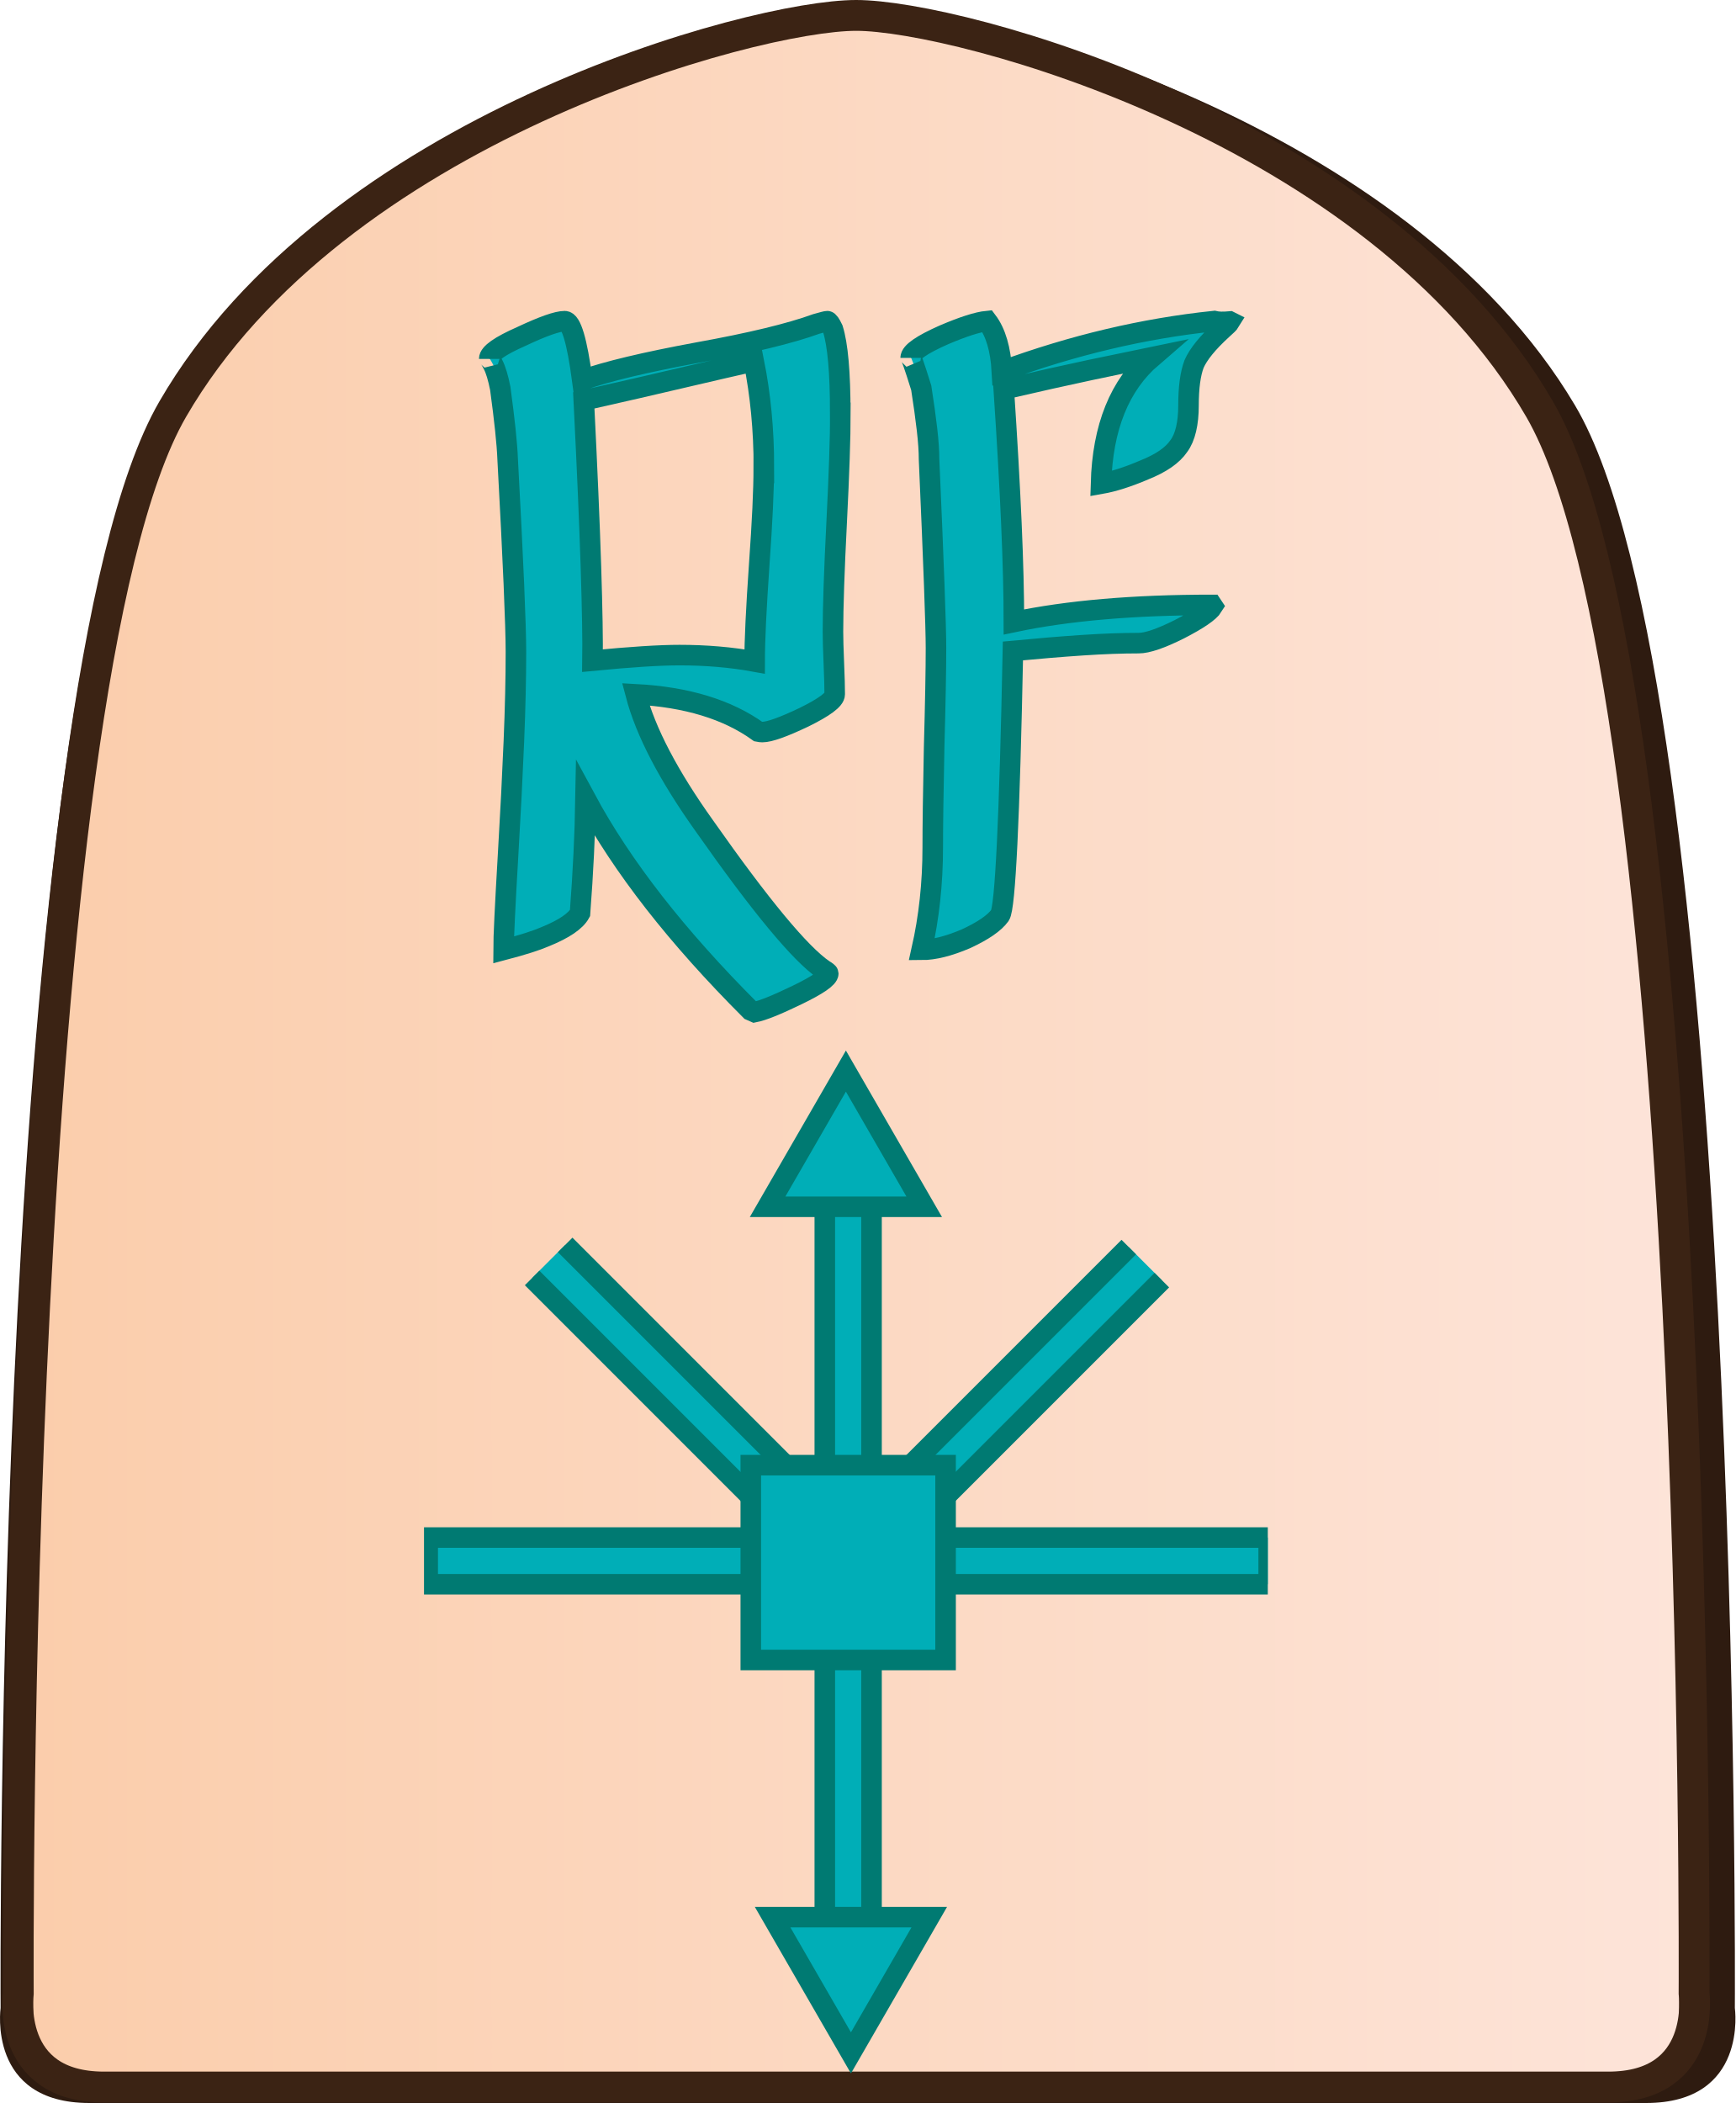
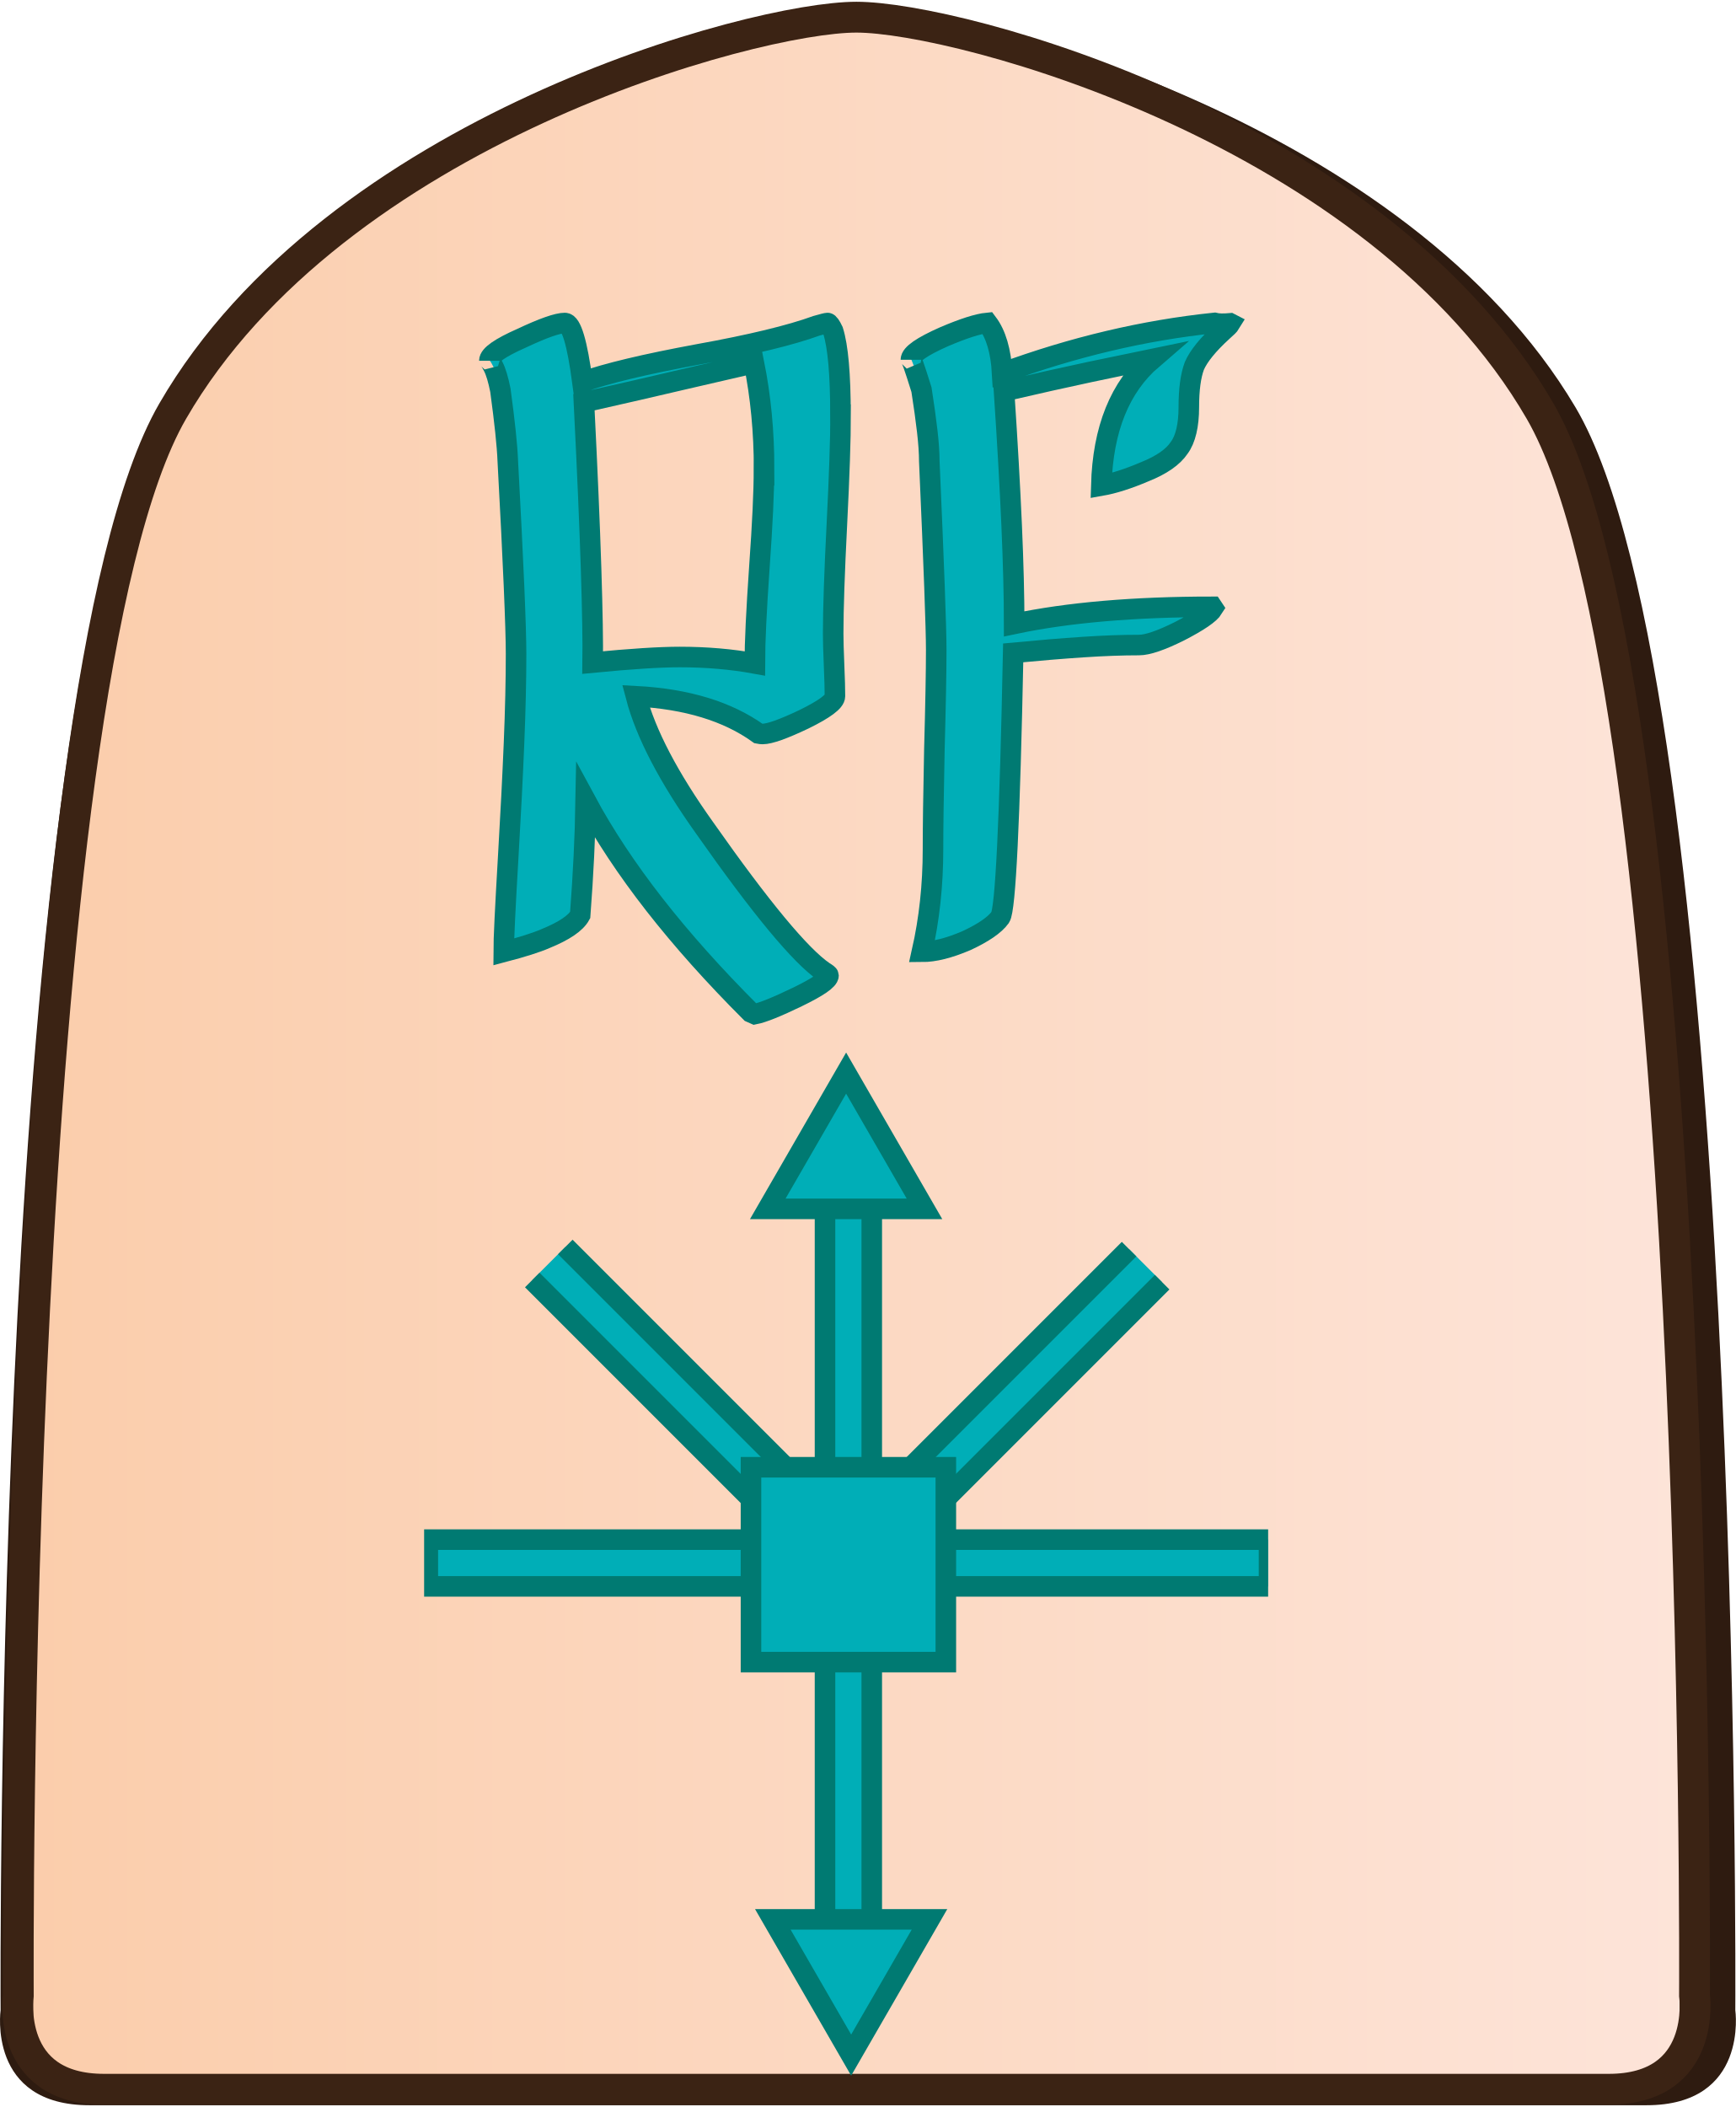
- <svg xmlns="http://www.w3.org/2000/svg" id="Layer_2" data-name="Layer 2" viewBox="0 0 337.92 409.43">
+ <svg xmlns="http://www.w3.org/2000/svg" id="Layer_2" data-name="Layer 2" width="337" height="409" viewBox="0 0 337.92 409.43">
  <defs>
    <style>
      .cls-1 {
        clip-path: url(#clippath-1);
      }

      .cls-2 {
        fill: #2e1b10;
      }

      .cls-3 {
        clip-path: url(#clippath);
      }

      .cls-4, .cls-5 {
        fill: none;
      }

      .cls-6 {
        fill: url(#linear-gradient);
      }

      .cls-6, .cls-7, .cls-5 {
        stroke-miterlimit: 10;
      }

      .cls-6, .cls-5 {
        stroke: #3b2314;
        stroke-width: 6px;
      }

      .cls-7 {
        fill: #00aeb7;
        stroke: #007a72;
        stroke-width: 4px;
      }
    </style>
    <clipPath id="clippath">
      <path id="Form_big" data-name="Form big" class="cls-5" d="M166.71,406.32h146.45c19.27,0,16.7-18.28,16.7-18.28,0,0,1.54-253.78-30.06-308.36C268.2,25.1,186.75,3,166.71,3S65.22,25.1,33.62,79.68C2.02,134.26,3.56,388.04,3.56,388.04c0,0-2.57,18.28,16.7,18.28H166.71Z" />
    </clipPath>
    <linearGradient id="linear-gradient" x1="3.44" y1="212.65" x2="329.98" y2="212.65" gradientUnits="userSpaceOnUse">
      <stop offset="0" stop-color="#fbcdab" />
      <stop offset="1" stop-color="#fde4d9" />
    </linearGradient>
    <clipPath id="clippath-1">
      <polygon class="cls-4" points="130.68 386.03 82.56 337.91 82.56 269.86 130.68 221.74 198.74 221.74 246.86 269.86 246.86 337.91 198.74 386.03 130.68 386.03" />
    </clipPath>
  </defs>
  <g id="International_south_copy" data-name="International south copy">
    <g id="Raiding_Falcon_copy_2" data-name="Raiding Falcon copy 2">
      <path id="Shadow" class="cls-2" d="M168.96,409.43h151.56c19.94,0,17.28-18.5,17.28-18.5,0,0,1.6-256.77-31.11-311.99C273.99,23.73,189.7,1.36,168.96,1.36S63.93,23.73,31.23,78.94C-1.48,134.16,.12,390.93,.12,390.93c0,0-2.66,18.5,17.28,18.5H168.96Z" />
      <g>
        <g class="cls-3">
          <rect id="Color_gradient" data-name="Color gradient" class="cls-6" x="3.44" y="-40.31" width="326.53" height="505.92" />
        </g>
        <path id="Form_big-2" data-name="Form big" class="cls-5" d="M166.71,406.32h146.45c19.27,0,16.7-18.28,16.7-18.28,0,0,1.54-253.78-30.06-308.36C268.2,25.1,186.75,3,166.71,3S65.22,25.1,33.62,79.68C2.02,134.26,3.56,388.04,3.56,388.04c0,0-2.57,18.28,16.7,18.28H166.71Z" />
      </g>
      <g id="Pieces_copy_32" data-name="Pieces copy 32">
        <g id="Raiding_Falcon_copy_8" data-name="Raiding Falcon copy 8">
          <g id="RF_move_copy_8" data-name="RF move copy 8">
            <g id="Lines">
              <g class="cls-1">
                <g>
                  <rect class="cls-7" x="119.64" y="205.07" width="9.1" height="115.71" transform="translate(-149.55 164.84) rotate(-45)" />
                  <rect class="cls-7" x="148" y="258.48" width="116.02" height="9.1" transform="translate(-125.65 222.69) rotate(-45)" />
                  <rect class="cls-7" x="83.28" y="299.34" width="163.75" height="9.1" />
                  <rect class="cls-7" x="160.6" y="221.7" width="9.1" height="164.36" />
                </g>
              </g>
            </g>
            <g id="Arrows_copy_22" data-name="Arrows copy 22">
              <polygon class="cls-7" points="180.94 373.25 165.69 399.67 150.44 373.25 180.94 373.25" />
              <polygon class="cls-7" points="149.46 234.95 164.71 208.53 179.96 234.95 149.46 234.95" />
            </g>
            <rect id="Center" class="cls-7" x="146.19" y="285.25" width="37.93" height="37.93" />
          </g>
          <g>
            <path class="cls-7" d="M163.63,80.37c0,2.39-.06,5.35-.18,8.88-.12,3.53-.3,7.68-.54,12.46-.24,4.72-.42,8.85-.54,12.38-.12,3.53-.18,6.49-.18,8.88,0,.66,.01,1.5,.04,2.51,.03,1.02,.07,2.21,.13,3.59,.06,1.38,.1,2.57,.13,3.59,.03,1.02,.04,1.85,.04,2.51,0,1.02-2,2.51-6.01,4.48-4.01,1.91-6.7,2.87-8.07,2.87-.24,0-.51-.03-.81-.09-5.98-4.3-13.93-6.73-23.85-7.26,1.91,7.29,6.4,15.87,13.45,25.74,10.88,15.48,18.59,24.78,23.14,27.89,.6,.36,.9,.6,.9,.72,0,.84-2.03,2.24-6.1,4.21-3.95,1.91-6.7,3.02-8.25,3.32l-.81-.36c-7.17-7.17-13.42-14.17-18.74-20.98-5.32-6.82-9.78-13.54-13.36-20.18-.12,6.94-.48,14.35-1.08,22.24-.84,1.55-3.08,3.08-6.73,4.57-1.79,.78-4.51,1.64-8.16,2.6,0-1.2,.07-3.33,.22-6.41,.15-3.08,.37-7.16,.67-12.24,.48-8.13,.85-15.45,1.12-21.97,.27-6.52,.4-12.32,.4-17.4s-.54-17.82-1.61-37.49c-.06-1.55-.21-3.47-.45-5.74-.24-2.27-.57-4.96-.99-8.07-.42-2.09-.88-3.63-1.39-4.62-.51-.99-.76-1.36-.76-1.12,0-1.08,2.09-2.54,6.28-4.39,4.18-1.97,7-2.96,8.43-2.96,1.25,0,2.39,3.83,3.41,11.48,4.66-1.67,12.17-3.47,22.51-5.38,10.28-1.85,17.96-3.71,23.05-5.56,1.26-.36,1.97-.54,2.15-.54,.24,0,.6,.51,1.08,1.52,.96,3.05,1.44,8.49,1.44,16.32Zm-14.89,10.58c0-7.23-.66-14.11-1.97-20.62-3.71,.84-8.3,1.9-13.77,3.18-5.47,1.29-11.91,2.77-19.33,4.44,.66,13.15,1.12,23.93,1.39,32.33,.27,8.4,.37,14.51,.31,18.34,7.41-.72,13.06-1.08,16.95-1.08,5.2,0,10.07,.42,14.62,1.25,0-2.03,.07-4.6,.22-7.71,.15-3.11,.37-6.82,.67-11.12,.3-4.18,.52-7.85,.67-10.99,.15-3.14,.22-5.81,.22-8.03Z" />
            <path class="cls-7" d="M239.49,62.61c-.18,.3-.69,.81-1.52,1.53-2.81,2.57-4.63,4.81-5.47,6.73-.72,1.91-1.08,4.6-1.08,8.07s-.63,6.22-1.88,7.89c-1.2,1.79-3.44,3.35-6.73,4.66-3.23,1.38-6.04,2.27-8.43,2.69,.3-11,3.62-19.22,9.95-24.66-3.23,.66-7.23,1.5-12.02,2.51-4.78,1.02-10.4,2.27-16.86,3.77,.66,9.87,1.15,18.55,1.48,26.05,.33,7.5,.49,13.92,.49,19.24,10.46-2.21,23.32-3.32,38.56-3.32l.18,.27c-.66,1.08-2.84,2.57-6.55,4.48-3.59,1.79-6.22,2.69-7.89,2.69-3.23,0-6.86,.13-10.9,.4-4.04,.27-8.56,.64-13.59,1.12-.66,32.82-1.5,49.98-2.51,51.47-1.08,1.5-3.29,3.02-6.64,4.57-3.35,1.43-6.22,2.15-8.61,2.15,1.43-6.34,2.15-12.97,2.15-19.91,0-4.24,.09-10.73,.27-19.46,.12-4.36,.21-8.16,.27-11.39,.06-3.23,.09-5.89,.09-7.98,0-4.12-.45-16.38-1.35-36.77,0-1.55-.13-3.5-.4-5.83-.27-2.33-.64-5.02-1.12-8.07-1.38-4.42-2.06-6.37-2.06-5.83,0-1.08,2.15-2.57,6.46-4.48,3.77-1.61,6.58-2.51,8.43-2.69,1.67,2.21,2.63,5.47,2.87,9.77,13.81-5.08,27.59-8.34,41.34-9.77,.72,.18,1.73,.21,3.05,.09Z" />
          </g>
        </g>
      </g>
    </g>
  </g>
</svg>
